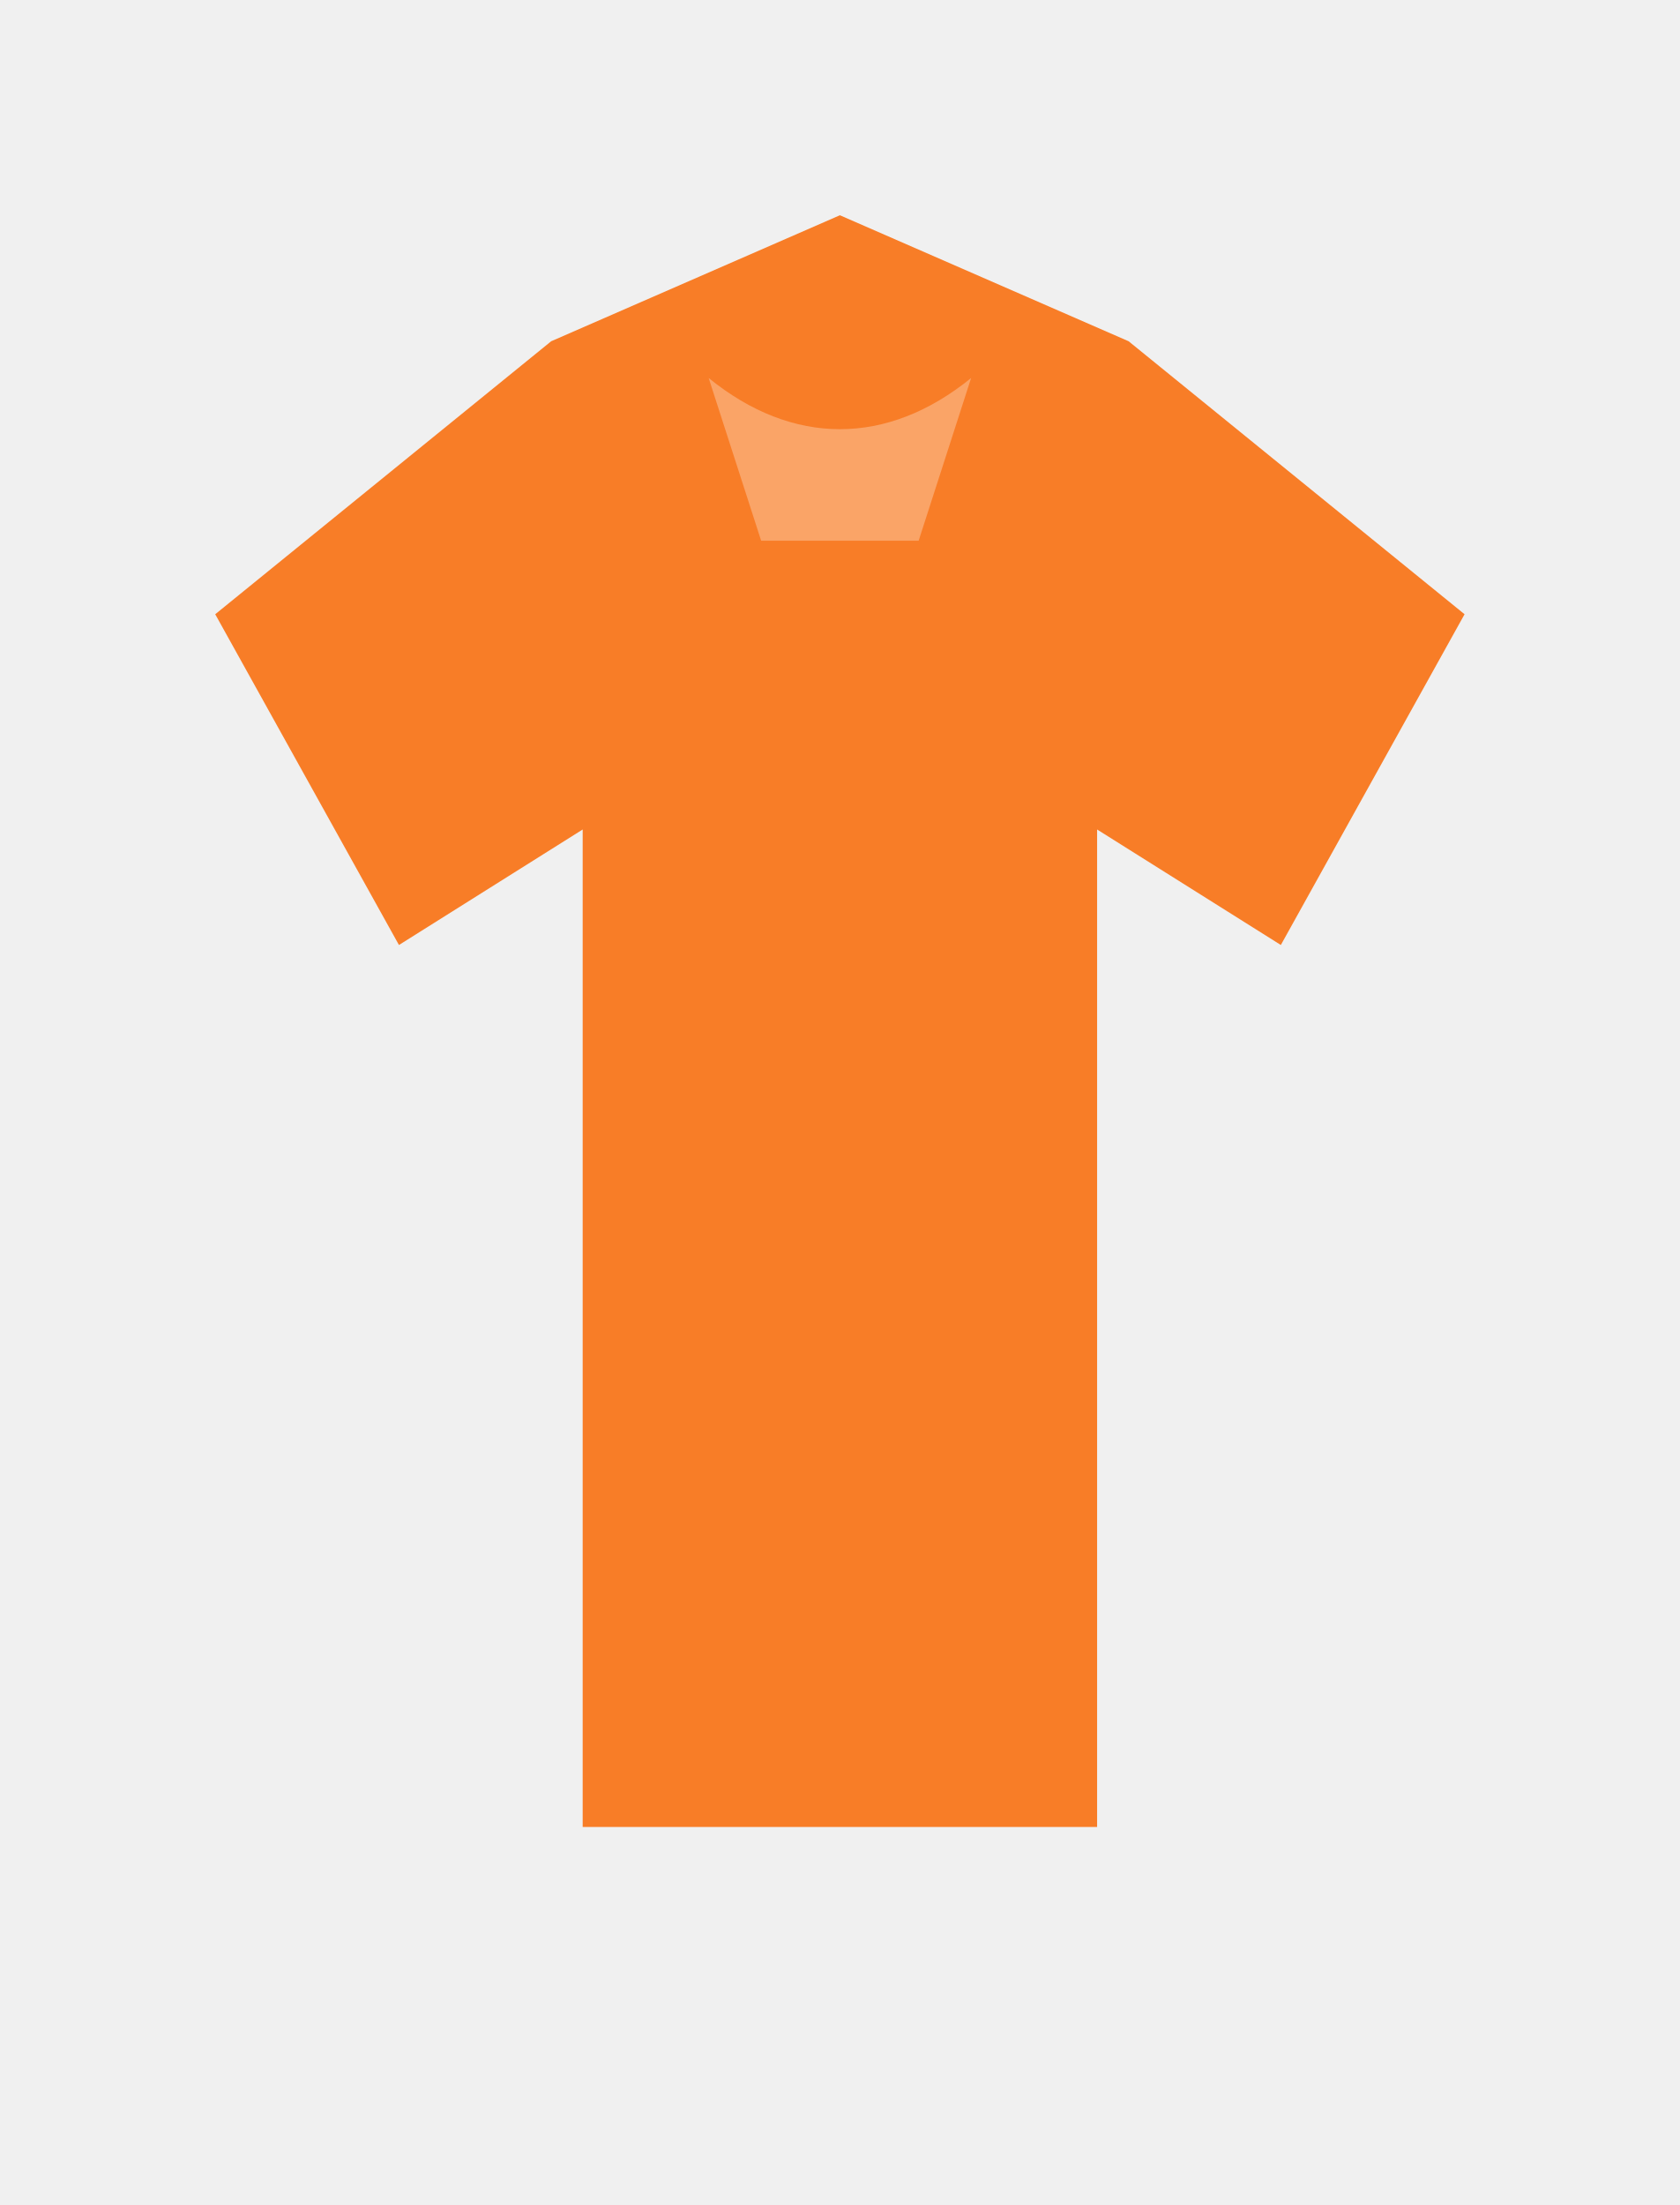
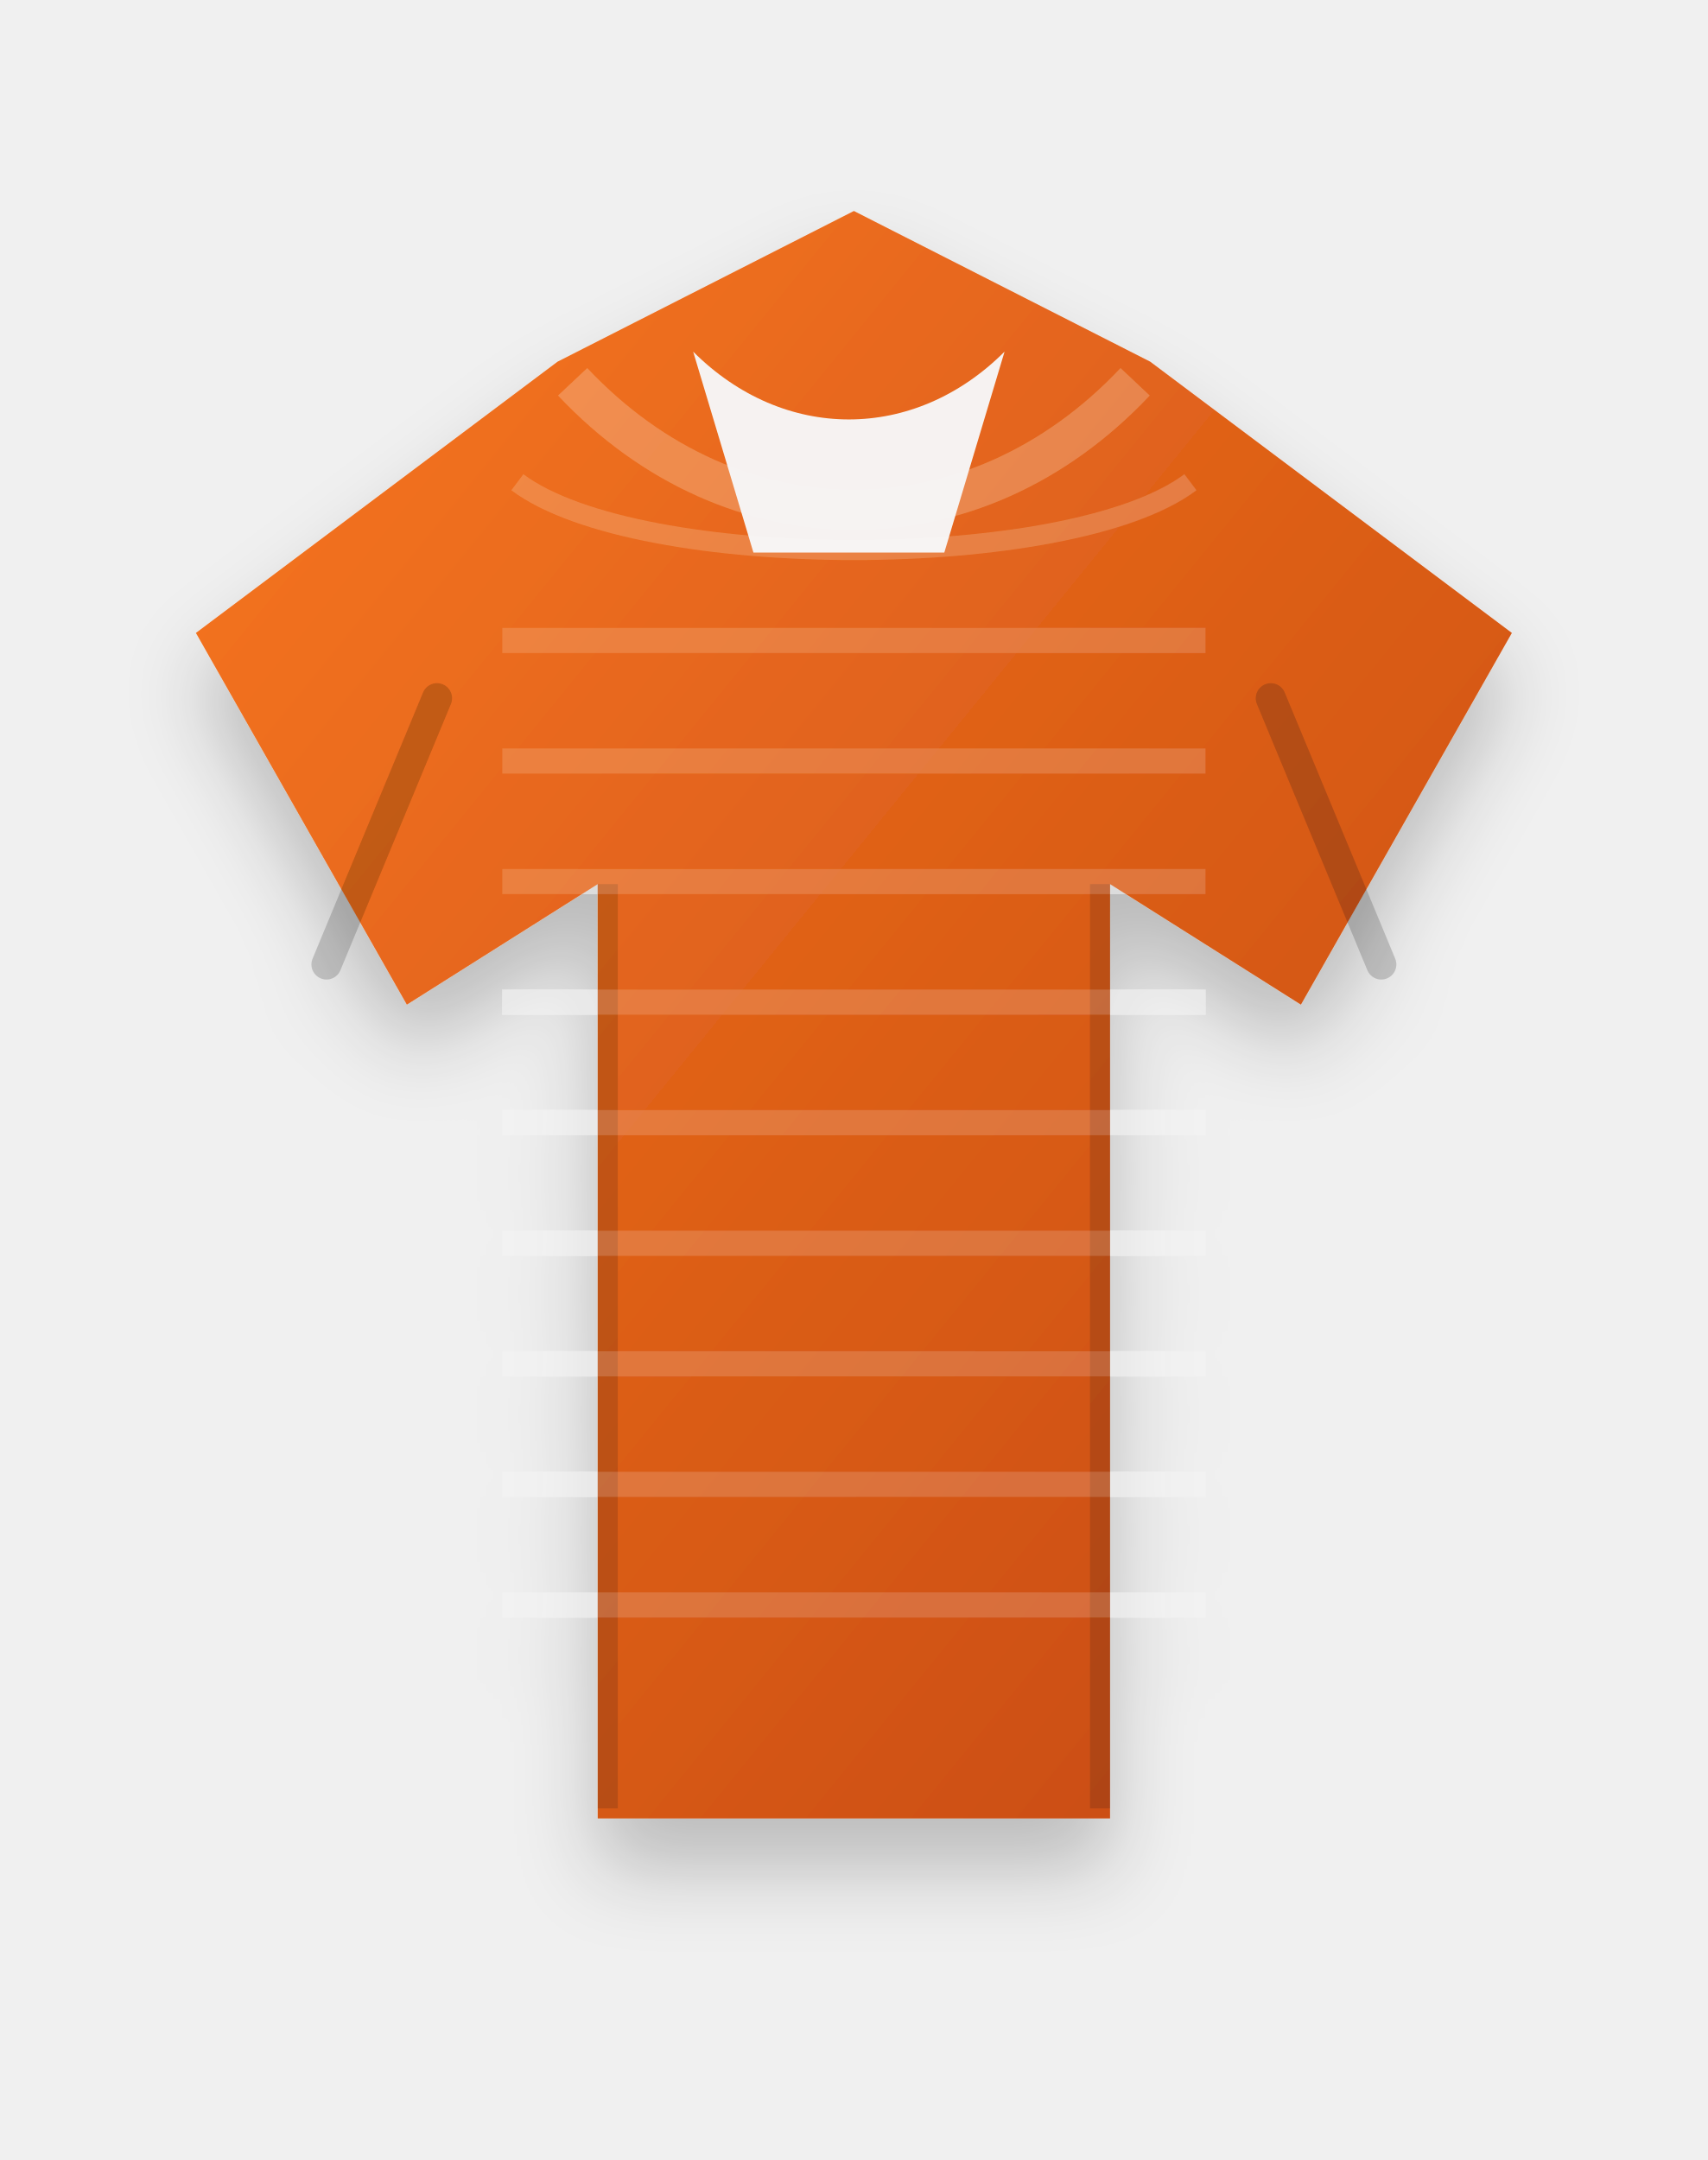
- <svg xmlns="http://www.w3.org/2000/svg" viewBox="0 0 320 420">
-   <g opacity=".92">
-     <path fill="#f97316" d="M105 65l55-24 55 24 64 52-35 63-35-22v190H111V158l-35 22-35-63 64-52z" />
-     <path fill="rgba(255,255,255,.30)" d="M135 72c16 13 34 13 50 0l-10 31h-30z" />
+ <svg xmlns="http://www.w3.org/2000/svg" viewBox="0 0 340 430">
+   <defs>
+     <linearGradient id="fabric" x1="0" y1="0" x2="1" y2="1">
+       <stop offset="0" stop-color="#f97316" />
+       <stop offset="1" stop-color="#c2410c" />
+     </linearGradient>
+     <linearGradient id="shade" x1="0" y1="0" x2="0" y2="1">
+       <stop offset="0" stop-color="rgba(255,255,255,.28)" />
+       <stop offset="1" stop-color="rgba(0,0,0,.22)" />
+     </linearGradient>
+     <filter id="shadow">
+       <feDropShadow dx="0" dy="10" stdDeviation="8" flood-color="#000" flood-opacity=".23" />
+     </filter>
+   </defs>
+   <g filter="url(#shadow)" opacity=".96">
+     <path d="M111 72l59-30 59 30 72 54-42 74-38-24v186H119V176l-38 24-42-74 72-54z" fill="url(#fabric)" />
+     <path d="M114 76c32 34 80 34 112 0" fill="none" stroke="rgba(255,255,255,.22)" stroke-width="8" />
+     <path d="M138 70c18 18 44 18 62 0l-12 40h-38z" fill="#f8fafc" opacity=".95" />
+     <path d="M121 176v184M219 176v184" stroke="rgba(0,0,0,.15)" stroke-width="4" />
+     <path d="M87 139l-22 53M253 139l22 53" stroke="rgba(0,0,0,.18)" stroke-width="6" stroke-linecap="round" />
+     <g opacity=".16">
+       <rect x="100" y="125" width="140" height="5" fill="#fff" />
+       <rect x="100" y="149" width="140" height="5" fill="#fff" />
+       <rect x="100" y="173" width="140" height="5" fill="#fff" />
+       <rect x="100" y="197" width="140" height="5" fill="#fff" />
+       <rect x="100" y="221" width="140" height="5" fill="#fff" />
+       <rect x="100" y="245" width="140" height="5" fill="#fff" />
+       <rect x="100" y="269" width="140" height="5" fill="#fff" />
+       <rect x="100" y="293" width="140" height="5" fill="#fff" />
+       <rect x="100" y="317" width="140" height="5" fill="#fff" />
+     </g>
+     <path d="M103 96c24 18 110 18 134 0" fill="none" stroke="rgba(255,255,255,.18)" stroke-width="4" />
  </g>
</svg>
